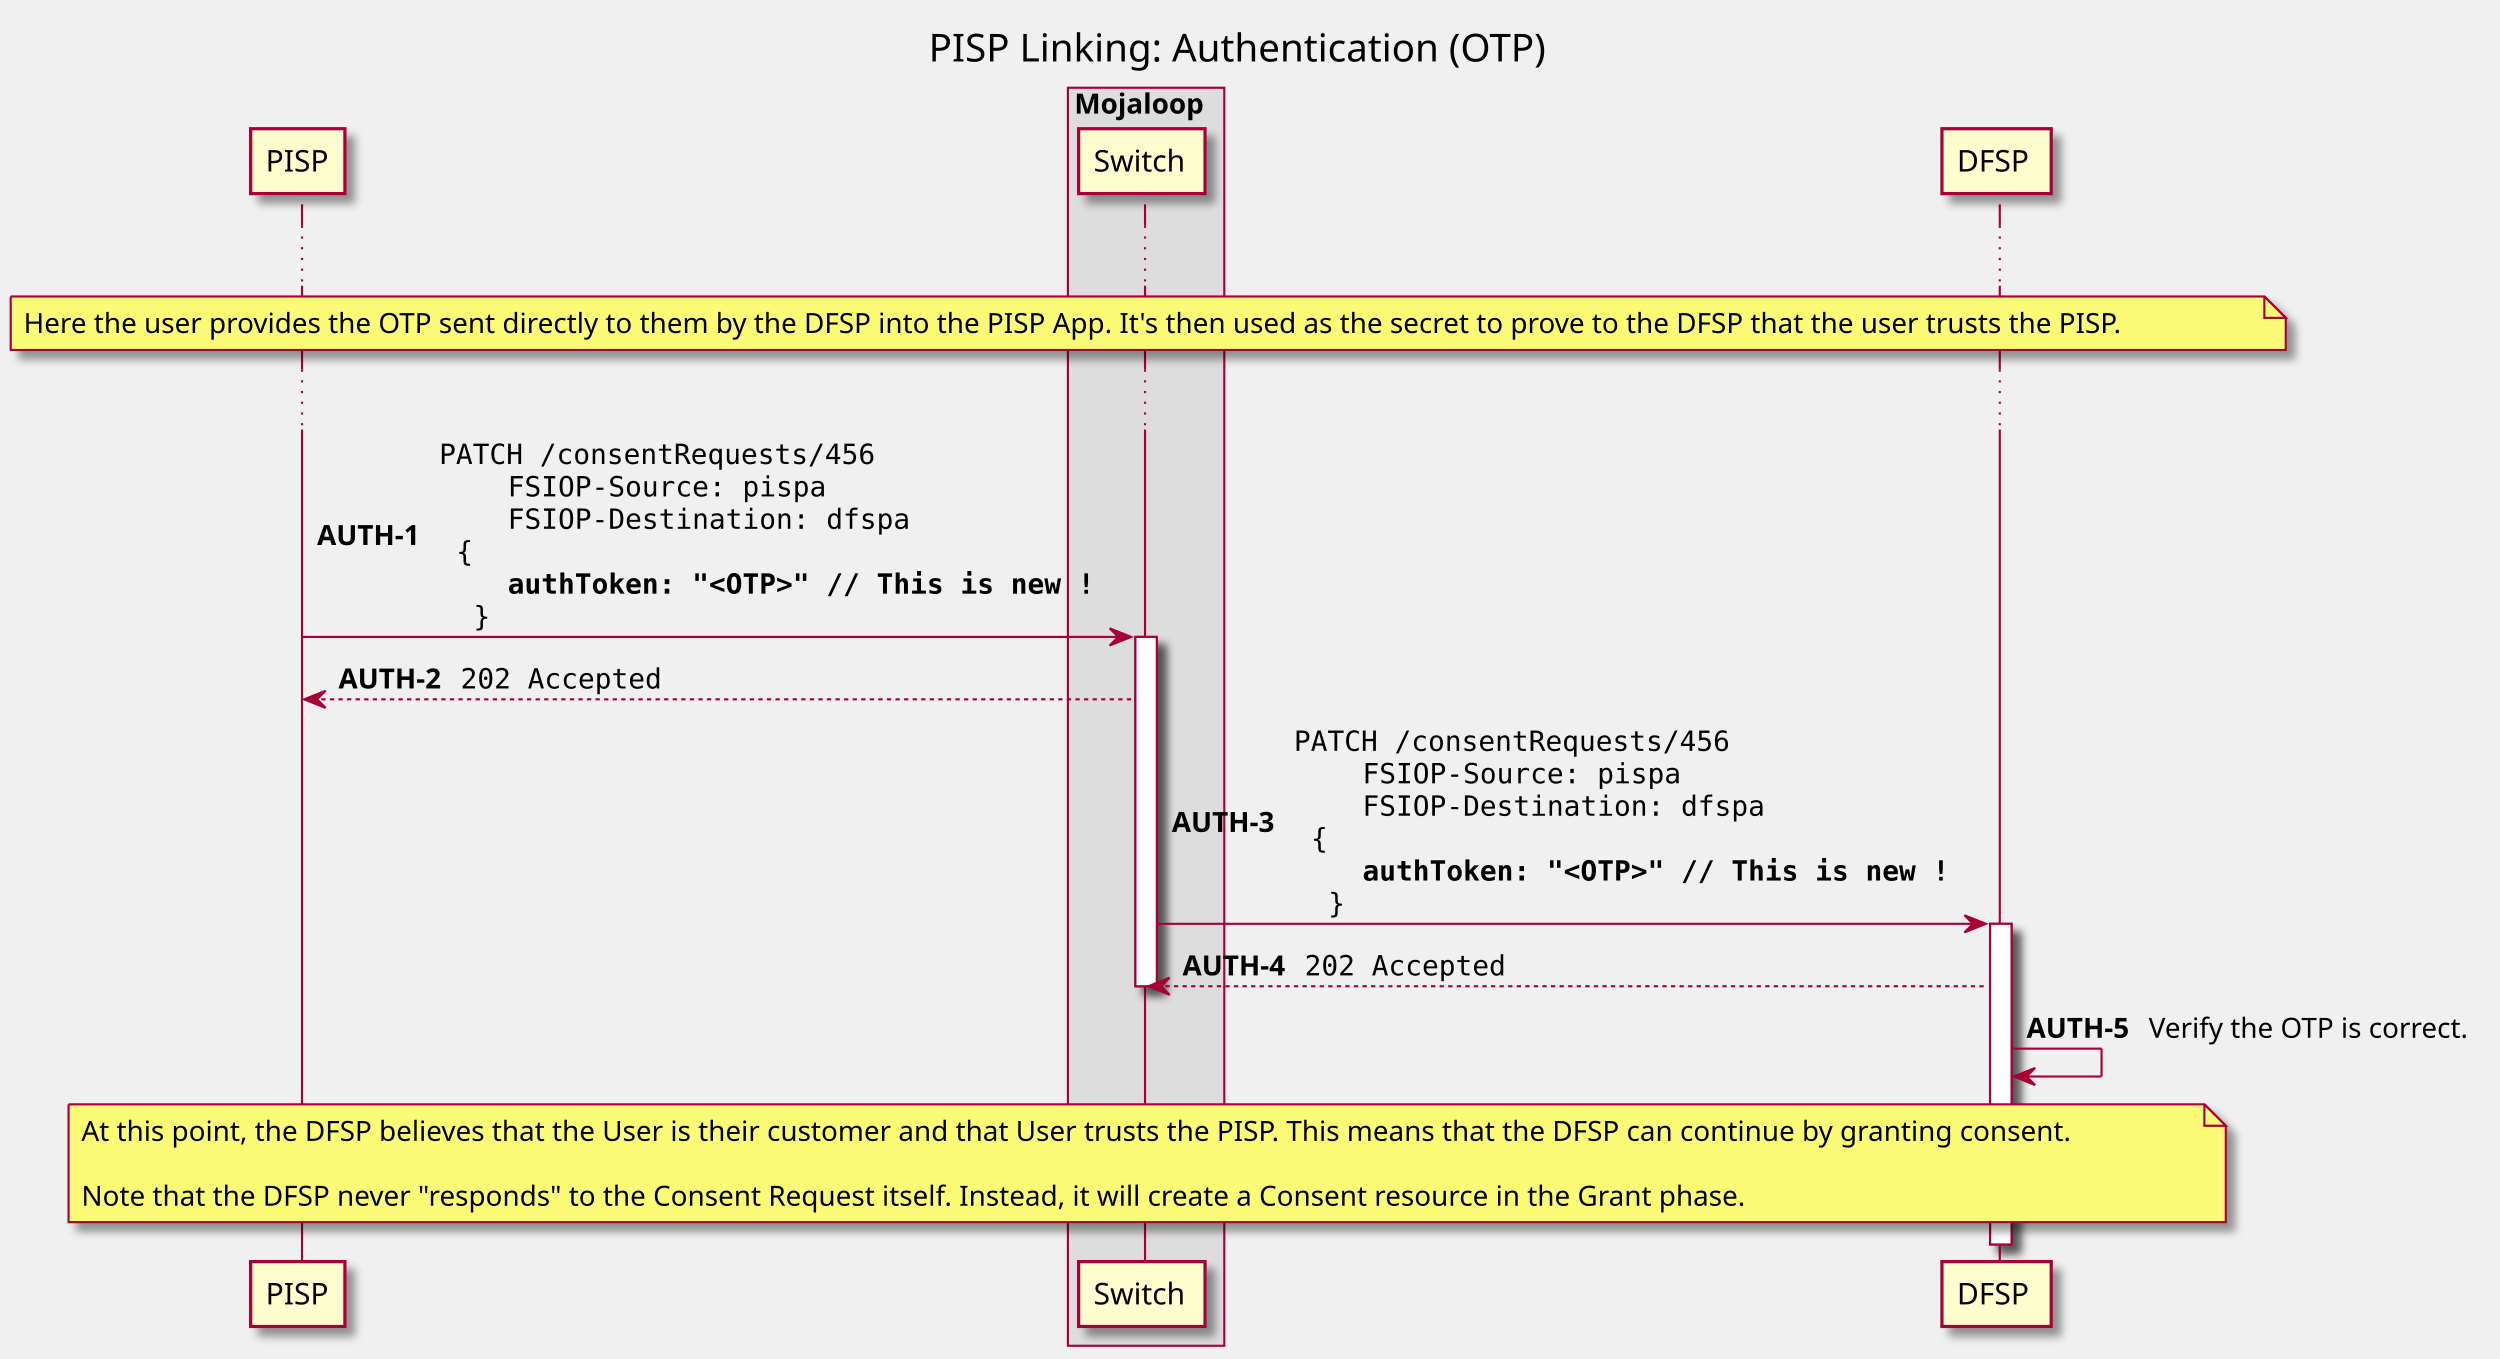
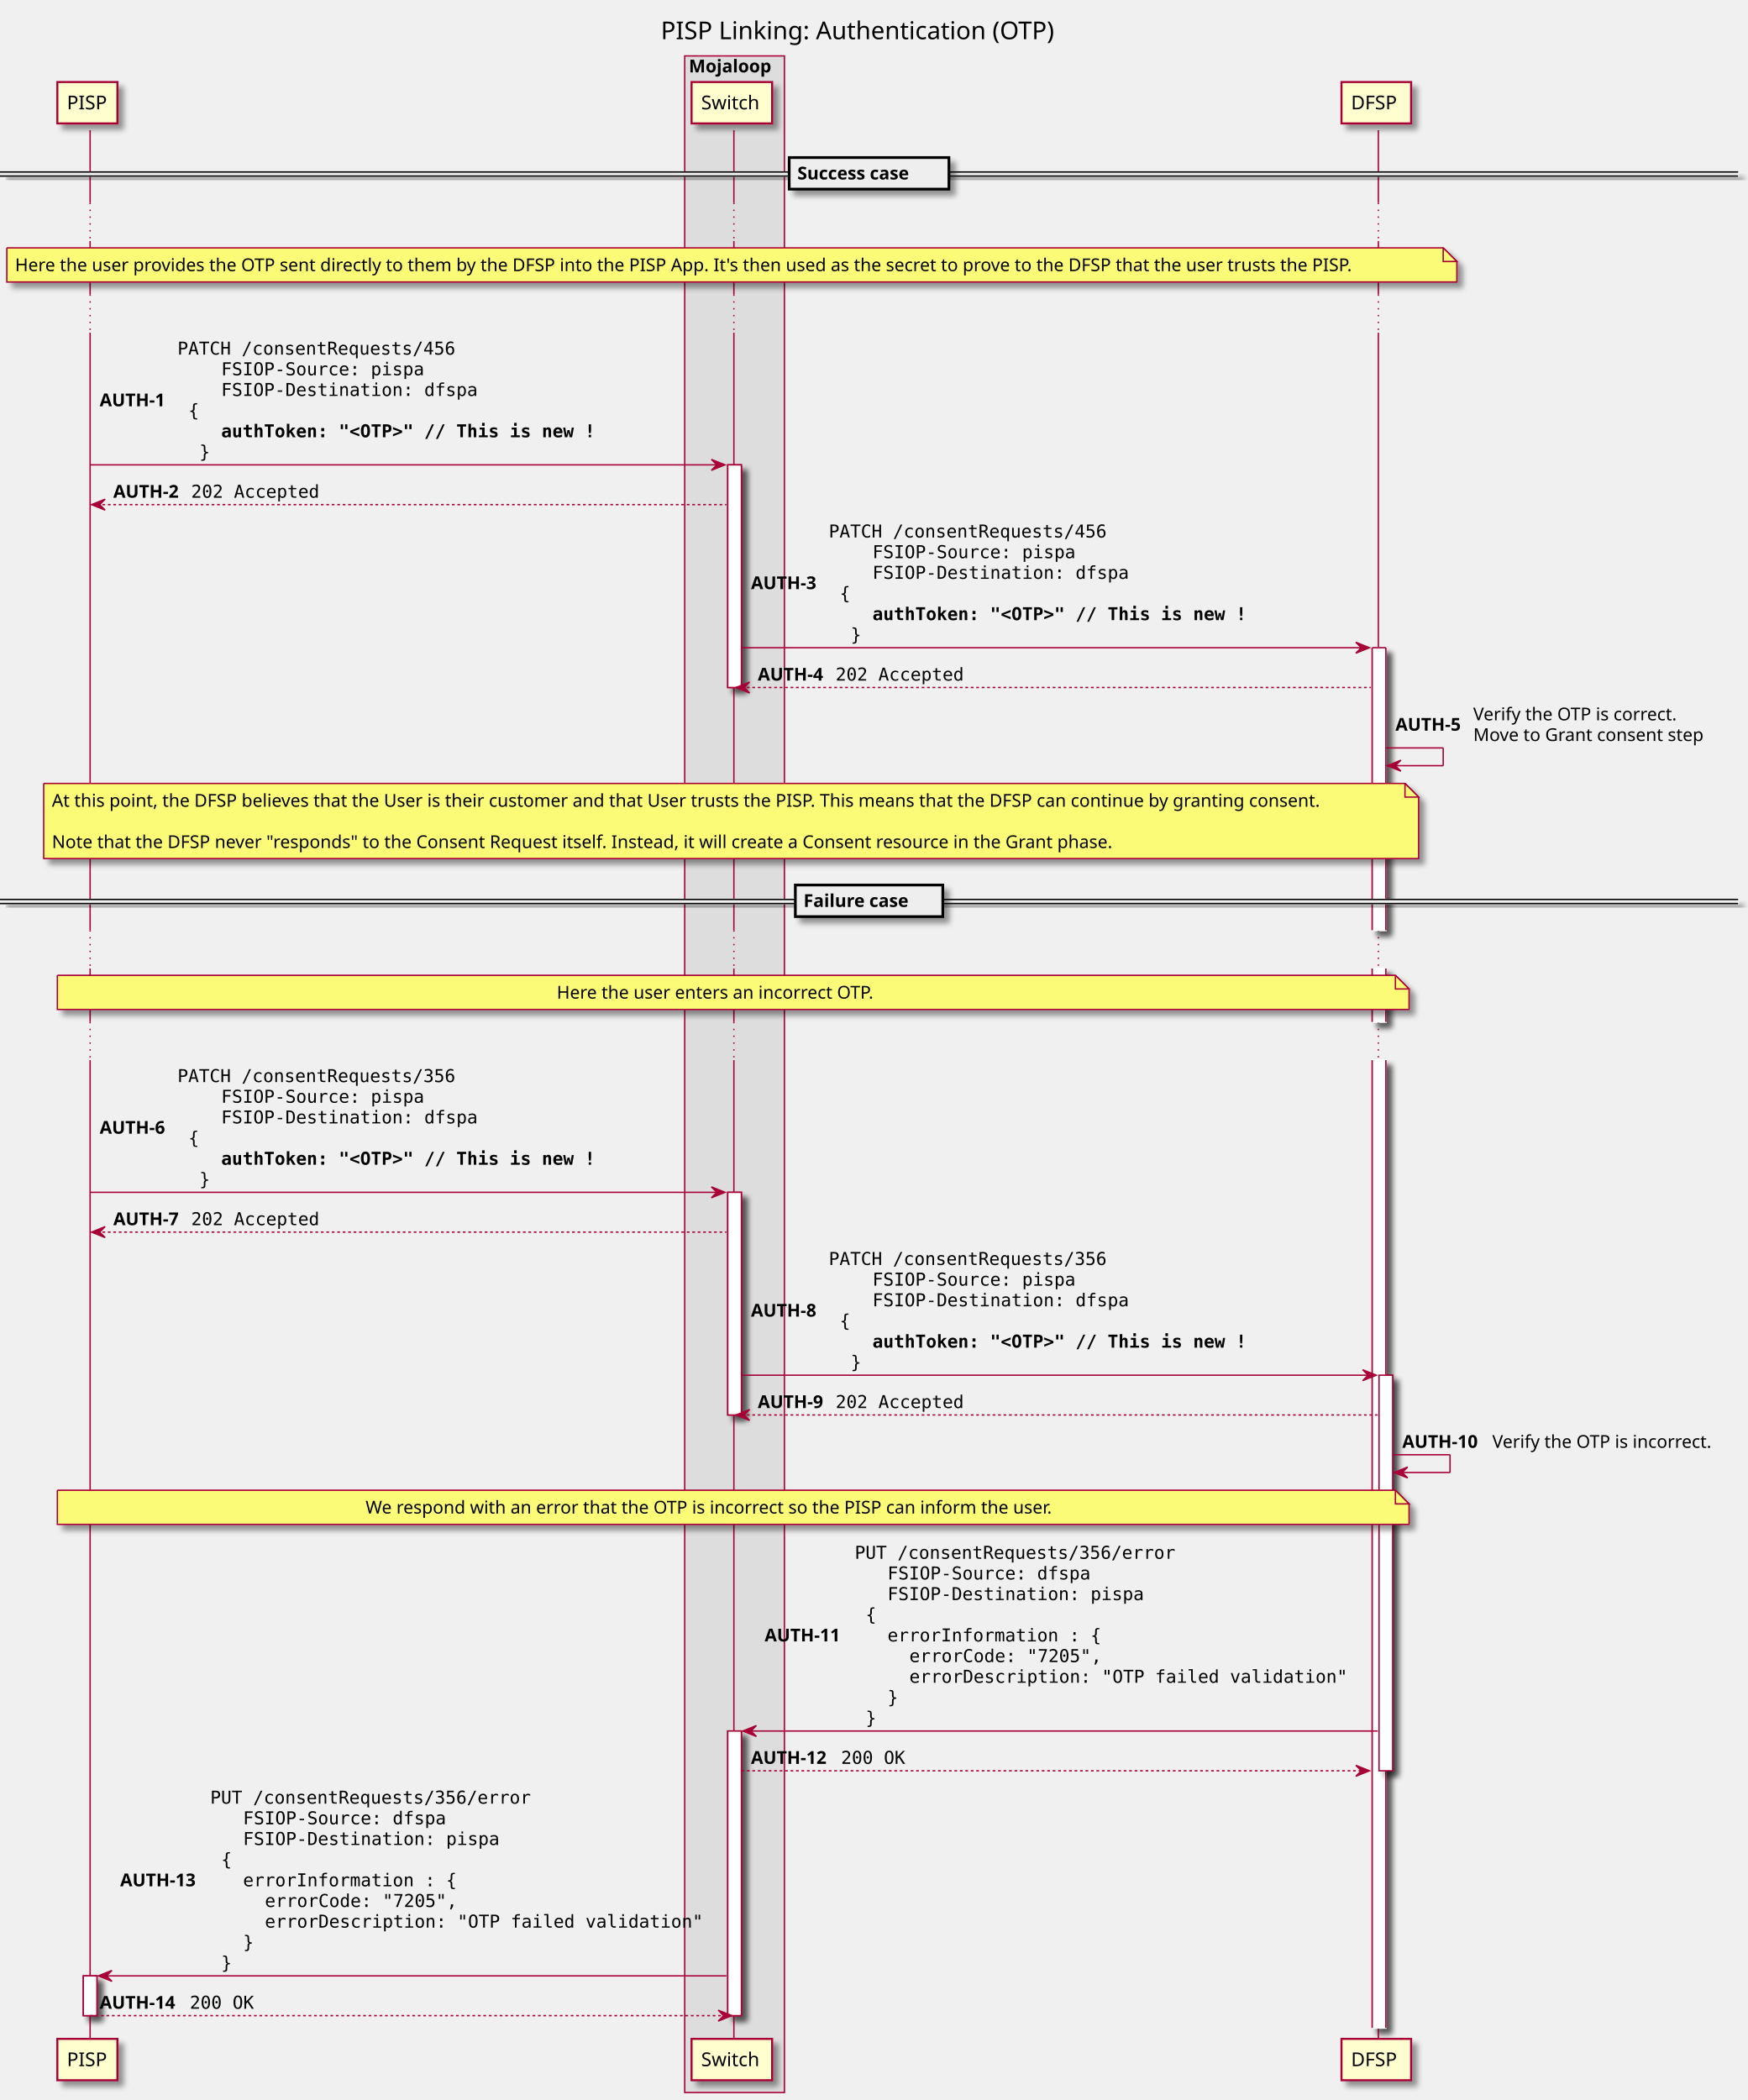
- <svg xmlns="http://www.w3.org/2000/svg" height="634" preserveAspectRatio="none" style="width:1167px;height:634px" width="1167">
+ <svg xmlns="http://www.w3.org/2000/svg" height="1538" preserveAspectRatio="none" style="width:1280px;height:1538px" width="1280">
  <defs>
    <filter height="300%" id="a" width="300%" x="-1" y="-1">
      <feGaussianBlur result="blurOut" stdDeviation="2" />
      <feColorMatrix in="blurOut" result="blurOut2" values="0 0 0 0 0 0 0 0 0 0 0 0 0 0 0 0 0 0 .4 0" />
      <feOffset dx="4" dy="4" in="blurOut2" result="blurOut3" />
      <feBlend in="SourceGraphic" in2="blurOut3" />
    </filter>
  </defs>
-   <text font-family="sans-serif" font-size="18" lengthAdjust="spacingAndGlyphs" textLength="305" x="433.5" y="28.708">
+   <text font-family="sans-serif" font-size="18" lengthAdjust="spacingAndGlyphs" textLength="305" x="484" y="28.708">
    PISP Linking: Authentication (OTP)
  </text>
-   <path fill="#DDD" stroke="#a80036" d="M498.5 40.953h73v587.25h-73z" />
-   <text font-family="sans-serif" font-size="13" font-weight="bold" lengthAdjust="spacingAndGlyphs" textLength="67" x="501.5" y="53.02">
+   <path fill="#DDD" stroke="#a80036" d="M501.5 40.953h73v1491.563h-73z" />
+   <text font-family="sans-serif" font-size="13" font-weight="bold" lengthAdjust="spacingAndGlyphs" textLength="67" x="504.5" y="53.02">
    Mojaloop
  </text>
-   <path fill="#FFF" filter="url(#a)" stroke="#a80036" d="M530 297.313h10v163.063h-10zM929 431.242h10v149.664h-10z" />
-   <path stroke="#a80036" d="M141 95.383v10" />
-   <path stroke="#a80036" stroke-dasharray="1,4" d="M141 105.383v28" />
-   <path stroke="#a80036" d="M141 133.383v39.133" />
-   <path stroke="#a80036" stroke-dasharray="1,4" d="M141 172.516v28" />
-   <path stroke="#a80036" d="M141 200.516v389.39M534.5 95.383v10" />
-   <path stroke="#a80036" stroke-dasharray="1,4" d="M534.5 105.383v28" />
-   <path stroke="#a80036" d="M534.5 133.383v39.133" />
-   <path stroke="#a80036" stroke-dasharray="1,4" d="M534.5 172.516v28" />
-   <path stroke="#a80036" d="M534.5 200.516v389.39M933.5 95.383v10" />
-   <path stroke="#a80036" stroke-dasharray="1,4" d="M933.5 105.383v28" />
-   <path stroke="#a80036" d="M933.5 133.383v39.133" />
-   <path stroke="#a80036" stroke-dasharray="1,4" d="M933.5 172.516v28" />
-   <path stroke="#a80036" d="M933.5 200.516v389.39" />
-   <path fill="#FEFECE" filter="url(#a)" stroke="#a80036" stroke-width="1.5" d="M117 60.086h44v30.297h-44z" />
-   <text font-family="sans-serif" font-size="14" lengthAdjust="spacingAndGlyphs" textLength="30" x="124" y="80.081">
+   <path fill="#FFF" filter="url(#a)" stroke="#a80036" d="M61 1447.086h10v29.133H61zM533 340.445h10v163.063h-10zM533 873.234h10v163.063h-10zM533 1267.758h10v208.461h-10z" />
+   <path fill="#FFF" filter="url(#a)" stroke="#fff" d="M1005 474.375h10v206.93h-10z" />
+   <path stroke="#a80036" d="M1005 474.375v206.93M1015 474.375v206.93M1005 474.375h10" />
+   <path fill="#FFF" filter="url(#a)" stroke="#fff" d="M1005 709.305h10v39.133h-10z" />
+   <path stroke="#a80036" d="M1005 709.305v39.133M1015 709.305v39.133" />
+   <path fill="#FFF" filter="url(#a)" stroke="#fff" d="M1005 776.438h10v708.781h-10z" />
+   <path stroke="#a80036" d="M1005 776.438v708.781M1015 776.438v708.781" />
+   <path fill="#FFF" filter="url(#a)" stroke="#a80036" d="M1010 1007.164h10v289.727h-10z" />
+   <path stroke="#a80036" d="M66 95.383v53.133" />
+   <path stroke="#a80036" stroke-dasharray="1,4" d="M66 148.516v28" />
+   <path stroke="#a80036" d="M66 176.516v39.132" />
+   <path stroke="#a80036" stroke-dasharray="1,4" d="M66 215.648v28" />
+   <path stroke="#a80036" d="M66 243.648v437.657" />
+   <path stroke="#a80036" stroke-dasharray="1,4" d="M66 681.305v28" />
+   <path stroke="#a80036" d="M66 709.305v39.133" />
+   <path stroke="#a80036" stroke-dasharray="1,4" d="M66 748.438v28" />
+   <path stroke="#a80036" d="M66 776.438v717.781M537.5 95.383v53.133" />
+   <path stroke="#a80036" stroke-dasharray="1,4" d="M537.5 148.516v28" />
+   <path stroke="#a80036" d="M537.5 176.516v39.132" />
+   <path stroke="#a80036" stroke-dasharray="1,4" d="M537.5 215.648v28" />
+   <path stroke="#a80036" d="M537.5 243.648v437.657" />
+   <path stroke="#a80036" stroke-dasharray="1,4" d="M537.5 681.305v28" />
+   <path stroke="#a80036" d="M537.5 709.305v39.133" />
+   <path stroke="#a80036" stroke-dasharray="1,4" d="M537.5 748.438v28" />
+   <path stroke="#a80036" d="M537.5 776.438v717.781M1009.5 95.383v53.133" />
+   <path stroke="#a80036" stroke-dasharray="1,4" d="M1009.5 148.516v28" />
+   <path stroke="#a80036" d="M1009.5 176.516v39.132" />
+   <path stroke="#a80036" stroke-dasharray="1,4" d="M1009.5 215.648v28" />
+   <path stroke="#a80036" d="M1009.5 243.648v437.657" />
+   <path stroke="#a80036" stroke-dasharray="1,4" d="M1009.5 681.305v28" />
+   <path stroke="#a80036" d="M1009.5 709.305v39.133" />
+   <path stroke="#a80036" stroke-dasharray="1,4" d="M1009.5 748.438v28" />
+   <path stroke="#a80036" d="M1009.5 776.438v717.781" />
+   <path fill="#FEFECE" filter="url(#a)" stroke="#a80036" stroke-width="1.5" d="M42 60.086h44v30.297H42z" />
+   <text font-family="sans-serif" font-size="14" lengthAdjust="spacingAndGlyphs" textLength="30" x="49" y="80.081">
    PISP
  </text>
-   <path fill="#FEFECE" filter="url(#a)" stroke="#a80036" stroke-width="1.5" d="M117 588.906h44v30.297h-44z" />
-   <text font-family="sans-serif" font-size="14" lengthAdjust="spacingAndGlyphs" textLength="30" x="124" y="608.901">
+   <path fill="#FEFECE" filter="url(#a)" stroke="#a80036" stroke-width="1.5" d="M42 1493.219h44v30.297H42z" />
+   <text font-family="sans-serif" font-size="14" lengthAdjust="spacingAndGlyphs" textLength="30" x="49" y="1513.214">
    PISP
  </text>
-   <path fill="#FEFECE" filter="url(#a)" stroke="#a80036" stroke-width="1.5" d="M503.5 60.086h59v30.297h-59z" />
-   <text font-family="sans-serif" font-size="14" lengthAdjust="spacingAndGlyphs" textLength="45" x="510.5" y="80.081">
+   <path fill="#FEFECE" filter="url(#a)" stroke="#a80036" stroke-width="1.5" d="M506.5 60.086h59v30.297h-59z" />
+   <text font-family="sans-serif" font-size="14" lengthAdjust="spacingAndGlyphs" textLength="45" x="513.5" y="80.081">
    Switch
  </text>
-   <path fill="#FEFECE" filter="url(#a)" stroke="#a80036" stroke-width="1.5" d="M503.5 588.906h59v30.297h-59z" />
-   <text font-family="sans-serif" font-size="14" lengthAdjust="spacingAndGlyphs" textLength="45" x="510.5" y="608.901">
+   <path fill="#FEFECE" filter="url(#a)" stroke="#a80036" stroke-width="1.5" d="M506.5 1493.219h59v30.297h-59z" />
+   <text font-family="sans-serif" font-size="14" lengthAdjust="spacingAndGlyphs" textLength="45" x="513.5" y="1513.214">
    Switch
  </text>
-   <path fill="#FEFECE" filter="url(#a)" stroke="#a80036" stroke-width="1.5" d="M906.5 60.086h51v30.297h-51z" />
-   <text font-family="sans-serif" font-size="14" lengthAdjust="spacingAndGlyphs" textLength="37" x="913.5" y="80.081">
+   <path fill="#FEFECE" filter="url(#a)" stroke="#a80036" stroke-width="1.5" d="M982.5 60.086h51v30.297h-51z" />
+   <text font-family="sans-serif" font-size="14" lengthAdjust="spacingAndGlyphs" textLength="37" x="989.5" y="80.081">
    DFSP
  </text>
-   <path fill="#FEFECE" filter="url(#a)" stroke="#a80036" stroke-width="1.5" d="M906.5 588.906h51v30.297h-51z" />
-   <text font-family="sans-serif" font-size="14" lengthAdjust="spacingAndGlyphs" textLength="37" x="913.5" y="608.901">
+   <path fill="#FEFECE" filter="url(#a)" stroke="#a80036" stroke-width="1.5" d="M982.5 1493.219h51v30.297h-51z" />
+   <text font-family="sans-serif" font-size="14" lengthAdjust="spacingAndGlyphs" textLength="37" x="989.5" y="1513.214">
    DFSP
  </text>
-   <path fill="#FFF" filter="url(#a)" stroke="#a80036" d="M530 297.313h10v163.063h-10zM929 431.242h10v149.664h-10z" />
-   <path d="M5 138.383v25h1062v-15l-10-10H5" fill="#FBFB77" filter="url(#a)" stroke="#a80036" />
-   <path d="M1057 138.383v10h10l-10-10" fill="#FBFB77" stroke="#a80036" />
-   <text font-family="sans-serif" font-size="13" lengthAdjust="spacingAndGlyphs" textLength="1041" x="11" y="155.45">
+   <path fill="#FFF" filter="url(#a)" stroke="#a80036" d="M61 1447.086h10v29.133H61zM533 340.445h10v163.063h-10zM533 873.234h10v163.063h-10zM533 1267.758h10v208.461h-10z" />
+   <path fill="#FFF" filter="url(#a)" stroke="#fff" d="M1005 474.375h10v206.93h-10z" />
+   <path stroke="#a80036" d="M1005 474.375v206.93M1015 474.375v206.93M1005 474.375h10" />
+   <path fill="#FFF" filter="url(#a)" stroke="#fff" d="M1005 709.305h10v39.133h-10z" />
+   <path stroke="#a80036" d="M1005 709.305v39.133M1015 709.305v39.133" />
+   <path fill="#FFF" filter="url(#a)" stroke="#fff" d="M1005 776.438h10v708.781h-10z" />
+   <path stroke="#a80036" d="M1005 776.438v708.781M1015 776.438v708.781" />
+   <path fill="#FFF" filter="url(#a)" stroke="#a80036" d="M1010 1007.164h10v289.727h-10z" />
+   <path fill="#EEE" filter="url(#a)" stroke="#eee" d="M0 125.949h1273v3H0z" />
+   <path stroke="#000" d="M0 125.949h1273M0 128.949h1273" />
+   <path fill="#EEE" filter="url(#a)" stroke="#000" stroke-width="2" d="M578 115.383h117v23.133H578z" />
+   <text font-family="sans-serif" font-size="13" font-weight="bold" lengthAdjust="spacingAndGlyphs" textLength="98" x="584" y="131.45">
+     Success case
+   </text>
+   <path d="M5 181.516v25h1062v-15l-10-10H5" fill="#FBFB77" filter="url(#a)" stroke="#a80036" />
+   <path d="M1057 181.516v10h10l-10-10" fill="#FBFB77" stroke="#a80036" />
+   <text font-family="sans-serif" font-size="13" lengthAdjust="spacingAndGlyphs" textLength="1041" x="11" y="198.583">
    Here the user provides the OTP sent directly to them by the DFSP into the PISP App. It's then used as the secret to prove to the DFSP that the user trusts the PISP.
  </text>
-   <path fill="#A80036" stroke="#a80036" d="M518 293.313l10 4-10 4 4-4z" />
-   <path stroke="#a80036" d="M141 297.313h383" />
-   <text font-family="sans-serif" font-size="13" font-weight="bold" lengthAdjust="spacingAndGlyphs" textLength="53" x="148" y="254.415">
+   <path fill="#A80036" stroke="#a80036" d="M521 336.445l10 4-10 4 4-4z" />
+   <path stroke="#a80036" d="M66 340.445h461" />
+   <text font-family="sans-serif" font-size="13" font-weight="bold" lengthAdjust="spacingAndGlyphs" textLength="53" x="73" y="297.547">
    AUTH-1
  </text>
-   <text font-family="monospace" font-size="13" lengthAdjust="spacingAndGlyphs" textLength="208" x="205" y="216.583">
+   <text font-family="monospace" font-size="13" lengthAdjust="spacingAndGlyphs" textLength="208" x="130" y="259.715">
    PATCH /consentRequests/456
  </text>
-   <text font-family="monospace" font-size="13" lengthAdjust="spacingAndGlyphs" textLength="152" x="237" y="231.715">
+   <text font-family="monospace" font-size="13" lengthAdjust="spacingAndGlyphs" textLength="152" x="162" y="274.848">
    FSIOP-Source: pispa
  </text>
-   <text font-family="monospace" font-size="13" lengthAdjust="spacingAndGlyphs" textLength="192" x="237" y="246.848">
+   <text font-family="monospace" font-size="13" lengthAdjust="spacingAndGlyphs" textLength="192" x="162" y="289.981">
    FSIOP-Destination: dfspa
  </text>
-   <text font-family="monospace" font-size="13" lengthAdjust="spacingAndGlyphs" textLength="8" x="213" y="261.981">
-     {
-   </text>
-   <text font-family="monospace" font-size="13" font-weight="bold" lengthAdjust="spacingAndGlyphs" textLength="280" x="237" y="277.114">
+   <text font-family="monospace" font-size="13" lengthAdjust="spacingAndGlyphs" textLength="8" x="138" y="305.114">
+     {
+   </text>
+   <text font-family="monospace" font-size="13" font-weight="bold" lengthAdjust="spacingAndGlyphs" textLength="280" x="162" y="320.247">
    authToken: "&lt;OTP&gt;" // This is new !
  </text>
-   <text font-family="monospace" font-size="13" lengthAdjust="spacingAndGlyphs" textLength="8" x="221" y="292.247">
-     }
-   </text>
-   <path fill="#A80036" stroke="#a80036" d="M152 322.445l-10 4 10 4-4-4z" />
-   <path stroke="#a80036" stroke-dasharray="2,2" d="M146 326.445h383" />
-   <text font-family="sans-serif" font-size="13" font-weight="bold" lengthAdjust="spacingAndGlyphs" textLength="53" x="158" y="321.379">
+   <text font-family="monospace" font-size="13" lengthAdjust="spacingAndGlyphs" textLength="8" x="146" y="335.379">
+     }
+   </text>
+   <path fill="#A80036" stroke="#a80036" d="M77 365.578l-10 4 10 4-4-4z" />
+   <path stroke="#a80036" stroke-dasharray="2,2" d="M71 369.578h461" />
+   <text font-family="sans-serif" font-size="13" font-weight="bold" lengthAdjust="spacingAndGlyphs" textLength="53" x="83" y="364.512">
    AUTH-2
  </text>
-   <text font-family="monospace" font-size="13" lengthAdjust="spacingAndGlyphs" textLength="96" x="215" y="321.379">
+   <text font-family="monospace" font-size="13" lengthAdjust="spacingAndGlyphs" textLength="96" x="140" y="364.512">
    202 Accepted
  </text>
-   <path fill="#A80036" stroke="#a80036" d="M917 427.242l10 4-10 4 4-4z" />
-   <path stroke="#a80036" d="M540 431.242h383" />
-   <text font-family="sans-serif" font-size="13" font-weight="bold" lengthAdjust="spacingAndGlyphs" textLength="53" x="547" y="388.344">
+   <path fill="#A80036" stroke="#a80036" d="M993 470.375l10 4-10 4 4-4z" />
+   <path stroke="#a80036" d="M543 474.375h456" />
+   <text font-family="sans-serif" font-size="13" font-weight="bold" lengthAdjust="spacingAndGlyphs" textLength="53" x="550" y="431.477">
    AUTH-3
  </text>
-   <text font-family="monospace" font-size="13" lengthAdjust="spacingAndGlyphs" textLength="208" x="604" y="350.512">
+   <text font-family="monospace" font-size="13" lengthAdjust="spacingAndGlyphs" textLength="208" x="607" y="393.645">
    PATCH /consentRequests/456
  </text>
-   <text font-family="monospace" font-size="13" lengthAdjust="spacingAndGlyphs" textLength="152" x="636" y="365.645">
+   <text font-family="monospace" font-size="13" lengthAdjust="spacingAndGlyphs" textLength="152" x="639" y="408.778">
    FSIOP-Source: pispa
  </text>
-   <text font-family="monospace" font-size="13" lengthAdjust="spacingAndGlyphs" textLength="192" x="636" y="380.778">
+   <text font-family="monospace" font-size="13" lengthAdjust="spacingAndGlyphs" textLength="192" x="639" y="423.911">
    FSIOP-Destination: dfspa
  </text>
-   <text font-family="monospace" font-size="13" lengthAdjust="spacingAndGlyphs" textLength="8" x="612" y="395.911">
-     {
-   </text>
-   <text font-family="monospace" font-size="13" font-weight="bold" lengthAdjust="spacingAndGlyphs" textLength="280" x="636" y="411.043">
+   <text font-family="monospace" font-size="13" lengthAdjust="spacingAndGlyphs" textLength="8" x="615" y="439.043">
+     {
+   </text>
+   <text font-family="monospace" font-size="13" font-weight="bold" lengthAdjust="spacingAndGlyphs" textLength="280" x="639" y="454.176">
    authToken: "&lt;OTP&gt;" // This is new !
  </text>
-   <text font-family="monospace" font-size="13" lengthAdjust="spacingAndGlyphs" textLength="8" x="620" y="426.176">
-     }
-   </text>
-   <path fill="#A80036" stroke="#a80036" d="M546 456.375l-10 4 10 4-4-4z" />
-   <path stroke="#a80036" stroke-dasharray="2,2" d="M540 460.375h388" />
-   <text font-family="sans-serif" font-size="13" font-weight="bold" lengthAdjust="spacingAndGlyphs" textLength="53" x="552" y="455.309">
+   <text font-family="monospace" font-size="13" lengthAdjust="spacingAndGlyphs" textLength="8" x="623" y="469.309">
+     }
+   </text>
+   <path fill="#A80036" stroke="#a80036" d="M549 499.508l-10 4 10 4-4-4z" />
+   <path stroke="#a80036" stroke-dasharray="2,2" d="M543 503.508h461" />
+   <text font-family="sans-serif" font-size="13" font-weight="bold" lengthAdjust="spacingAndGlyphs" textLength="53" x="555" y="498.442">
    AUTH-4
  </text>
-   <text font-family="monospace" font-size="13" lengthAdjust="spacingAndGlyphs" textLength="96" x="609" y="455.309">
+   <text font-family="monospace" font-size="13" lengthAdjust="spacingAndGlyphs" textLength="96" x="612" y="498.442">
    202 Accepted
  </text>
-   <path stroke="#a80036" d="M939 489.508h42M981 489.508v13M940 502.508h41" />
-   <path fill="#A80036" stroke="#a80036" d="M950 498.508l-10 4 10 4-4-4z" />
-   <text font-family="sans-serif" font-size="13" font-weight="bold" lengthAdjust="spacingAndGlyphs" textLength="53" x="946" y="484.442">
+   <path stroke="#a80036" d="M1015 547.773h42M1057 547.773v13M1016 560.773h41" />
+   <path fill="#A80036" stroke="#a80036" d="M1026 556.773l-10 4 10 4-4-4z" />
+   <text font-family="sans-serif" font-size="13" font-weight="bold" lengthAdjust="spacingAndGlyphs" textLength="53" x="1022" y="535.141">
    AUTH-5
  </text>
-   <text font-family="sans-serif" font-size="13" lengthAdjust="spacingAndGlyphs" textLength="157" x="1003" y="484.442">
+   <text font-family="sans-serif" font-size="13" lengthAdjust="spacingAndGlyphs" textLength="157" x="1079" y="527.575">
    Verify the OTP is correct.
  </text>
-   <path d="M32 515.508v55h1007v-45l-10-10H32" fill="#FBFB77" filter="url(#a)" stroke="#a80036" />
-   <path d="M1029 515.508v10h10l-10-10" fill="#FBFB77" stroke="#a80036" />
-   <text font-family="sans-serif" font-size="13" lengthAdjust="spacingAndGlyphs" textLength="986" x="38" y="532.575">
+   <text font-family="sans-serif" font-size="13" lengthAdjust="spacingAndGlyphs" textLength="178" x="1079" y="542.707">
+     Move to Grant consent step
+   </text>
+   <path d="M32 573.773v55h1007v-45l-10-10H32" fill="#FBFB77" filter="url(#a)" stroke="#a80036" />
+   <path d="M1029 573.773v10h10l-10-10" fill="#FBFB77" stroke="#a80036" />
+   <text font-family="sans-serif" font-size="13" lengthAdjust="spacingAndGlyphs" textLength="986" x="38" y="590.84">
    At this point, the DFSP believes that the User is their customer and that User trusts the PISP. This means that the DFSP can continue by granting consent.
  </text>
-   <text font-family="sans-serif" font-size="13" lengthAdjust="spacingAndGlyphs" textLength="820" x="38" y="562.84">
+   <text font-family="sans-serif" font-size="13" lengthAdjust="spacingAndGlyphs" textLength="820" x="38" y="621.106">
    Note that the DFSP never "responds" to the Consent Request itself. Instead, it will create a Consent resource in the Grant phase.
  </text>
+   <path fill="#EEE" filter="url(#a)" stroke="#eee" d="M0 658.738h1273v3H0z" />
+   <path stroke="#000" d="M0 658.738h1273M0 661.738h1273" />
+   <path fill="#EEE" filter="url(#a)" stroke="#000" stroke-width="2" d="M582.5 648.172h108v23.133h-108z" />
+   <text font-family="sans-serif" font-size="13" font-weight="bold" lengthAdjust="spacingAndGlyphs" textLength="89" x="588.5" y="664.239">
+     Failure case
+   </text>
+   <path d="M42 714.305v25h990v-15l-10-10H42" fill="#FBFB77" filter="url(#a)" stroke="#a80036" />
+   <path d="M1022 714.305v10h10l-10-10" fill="#FBFB77" stroke="#a80036" />
+   <text font-family="sans-serif" font-size="13" lengthAdjust="spacingAndGlyphs" textLength="246" x="407.75" y="731.372">
+     Here the user enters an incorrect OTP.
+   </text>
+   <path fill="#A80036" stroke="#a80036" d="M521 869.234l10 4-10 4 4-4z" />
+   <path stroke="#a80036" d="M66 873.234h461" />
+   <text font-family="sans-serif" font-size="13" font-weight="bold" lengthAdjust="spacingAndGlyphs" textLength="53" x="73" y="830.336">
+     AUTH-6
+   </text>
+   <text font-family="monospace" font-size="13" lengthAdjust="spacingAndGlyphs" textLength="208" x="130" y="792.504">
+     PATCH /consentRequests/356
+   </text>
+   <text font-family="monospace" font-size="13" lengthAdjust="spacingAndGlyphs" textLength="152" x="162" y="807.637">
+     FSIOP-Source: pispa
+   </text>
+   <text font-family="monospace" font-size="13" lengthAdjust="spacingAndGlyphs" textLength="192" x="162" y="822.77">
+     FSIOP-Destination: dfspa
+   </text>
+   <text font-family="monospace" font-size="13" lengthAdjust="spacingAndGlyphs" textLength="8" x="138" y="837.903">
+     {
+   </text>
+   <text font-family="monospace" font-size="13" font-weight="bold" lengthAdjust="spacingAndGlyphs" textLength="280" x="162" y="853.036">
+     authToken: "&lt;OTP&gt;" // This is new !
+   </text>
+   <text font-family="monospace" font-size="13" lengthAdjust="spacingAndGlyphs" textLength="8" x="146" y="868.168">
+     }
+   </text>
+   <path fill="#A80036" stroke="#a80036" d="M77 898.367l-10 4 10 4-4-4z" />
+   <path stroke="#a80036" stroke-dasharray="2,2" d="M71 902.367h461" />
+   <text font-family="sans-serif" font-size="13" font-weight="bold" lengthAdjust="spacingAndGlyphs" textLength="53" x="83" y="897.301">
+     AUTH-7
+   </text>
+   <text font-family="monospace" font-size="13" lengthAdjust="spacingAndGlyphs" textLength="96" x="140" y="897.301">
+     202 Accepted
+   </text>
+   <path fill="#A80036" stroke="#a80036" d="M998 1003.164l10 4-10 4 4-4z" />
+   <path stroke="#a80036" d="M543 1007.164h461" />
+   <text font-family="sans-serif" font-size="13" font-weight="bold" lengthAdjust="spacingAndGlyphs" textLength="53" x="550" y="964.266">
+     AUTH-8
+   </text>
+   <text font-family="monospace" font-size="13" lengthAdjust="spacingAndGlyphs" textLength="208" x="607" y="926.434">
+     PATCH /consentRequests/356
+   </text>
+   <text font-family="monospace" font-size="13" lengthAdjust="spacingAndGlyphs" textLength="152" x="639" y="941.567">
+     FSIOP-Source: pispa
+   </text>
+   <text font-family="monospace" font-size="13" lengthAdjust="spacingAndGlyphs" textLength="192" x="639" y="956.7">
+     FSIOP-Destination: dfspa
+   </text>
+   <text font-family="monospace" font-size="13" lengthAdjust="spacingAndGlyphs" textLength="8" x="615" y="971.832">
+     {
+   </text>
+   <text font-family="monospace" font-size="13" font-weight="bold" lengthAdjust="spacingAndGlyphs" textLength="280" x="639" y="986.965">
+     authToken: "&lt;OTP&gt;" // This is new !
+   </text>
+   <text font-family="monospace" font-size="13" lengthAdjust="spacingAndGlyphs" textLength="8" x="623" y="1002.098">
+     }
+   </text>
+   <path fill="#A80036" stroke="#a80036" d="M549 1032.297l-10 4 10 4-4-4z" />
+   <path stroke="#a80036" stroke-dasharray="2,2" d="M543 1036.297h466" />
+   <text font-family="sans-serif" font-size="13" font-weight="bold" lengthAdjust="spacingAndGlyphs" textLength="53" x="555" y="1031.231">
+     AUTH-9
+   </text>
+   <text font-family="monospace" font-size="13" lengthAdjust="spacingAndGlyphs" textLength="96" x="612" y="1031.231">
+     202 Accepted
+   </text>
+   <path stroke="#a80036" d="M1020 1065.43h42M1062 1065.43v13M1021 1078.43h41" />
+   <path fill="#A80036" stroke="#a80036" d="M1031 1074.43l-10 4 10 4-4-4z" />
+   <text font-family="sans-serif" font-size="13" font-weight="bold" lengthAdjust="spacingAndGlyphs" textLength="62" x="1027" y="1060.364">
+     AUTH-10
+   </text>
+   <text font-family="sans-serif" font-size="13" lengthAdjust="spacingAndGlyphs" textLength="168" x="1093" y="1060.364">
+     Verify the OTP is incorrect.
+   </text>
+   <path d="M42 1091.43v25h990v-15l-10-10H42" fill="#FBFB77" filter="url(#a)" stroke="#a80036" />
+   <path d="M1022 1091.43v10h10l-10-10" fill="#FBFB77" stroke="#a80036" />
+   <text font-family="sans-serif" font-size="13" lengthAdjust="spacingAndGlyphs" textLength="526" x="267.75" y="1108.497">
+     We respond with an error that the OTP is incorrect so the PISP can inform the user.
+   </text>
+   <path fill="#A80036" stroke="#a80036" d="M554 1263.758l-10 4 10 4-4-4z" />
+   <path stroke="#a80036" d="M548 1267.758h461" />
+   <text font-family="sans-serif" font-size="13" font-weight="bold" lengthAdjust="spacingAndGlyphs" textLength="62" x="560" y="1202.161">
+     AUTH-11
+   </text>
+   <text font-family="monospace" font-size="13" lengthAdjust="spacingAndGlyphs" textLength="240" x="626" y="1141.629">
+     PUT /consentRequests/356/error
+   </text>
+   <text font-family="monospace" font-size="13" lengthAdjust="spacingAndGlyphs" textLength="152" x="650" y="1156.762">
+     FSIOP-Source: dfspa
+   </text>
+   <text font-family="monospace" font-size="13" lengthAdjust="spacingAndGlyphs" textLength="192" x="650" y="1171.895">
+     FSIOP-Destination: pispa
+   </text>
+   <text font-family="monospace" font-size="13" lengthAdjust="spacingAndGlyphs" textLength="8" x="634" y="1187.028">
+     {
+   </text>
+   <text font-family="monospace" font-size="13" lengthAdjust="spacingAndGlyphs" textLength="160" x="650" y="1202.161">
+     errorInformation : {
+   </text>
+   <text font-family="monospace" font-size="13" lengthAdjust="spacingAndGlyphs" textLength="144" x="666" y="1217.293">
+     errorCode: "7205",
+   </text>
+   <text font-family="monospace" font-size="13" lengthAdjust="spacingAndGlyphs" textLength="328" x="666" y="1232.426">
+     errorDescription: "OTP failed validation"
+   </text>
+   <text font-family="monospace" font-size="13" lengthAdjust="spacingAndGlyphs" textLength="8" x="650" y="1247.559">
+     }
+   </text>
+   <text font-family="monospace" font-size="13" lengthAdjust="spacingAndGlyphs" textLength="8" x="634" y="1262.692">
+     }
+   </text>
+   <path fill="#A80036" stroke="#a80036" d="M993 1292.89l10 4-10 4 4-4z" />
+   <path stroke="#a80036" stroke-dasharray="2,2" d="M543 1296.891h456" />
+   <text font-family="sans-serif" font-size="13" font-weight="bold" lengthAdjust="spacingAndGlyphs" textLength="62" x="550" y="1291.825">
+     AUTH-12
+   </text>
+   <text font-family="monospace" font-size="13" lengthAdjust="spacingAndGlyphs" textLength="48" x="616" y="1291.825">
+     200 OK
+   </text>
+   <path fill="#A80036" stroke="#a80036" d="M82 1443.086l-10 4 10 4-4-4z" />
+   <path stroke="#a80036" d="M76 1447.086h456" />
+   <text font-family="sans-serif" font-size="13" font-weight="bold" lengthAdjust="spacingAndGlyphs" textLength="62" x="88" y="1381.489">
+     AUTH-13
+   </text>
+   <text font-family="monospace" font-size="13" lengthAdjust="spacingAndGlyphs" textLength="240" x="154" y="1320.957">
+     PUT /consentRequests/356/error
+   </text>
+   <text font-family="monospace" font-size="13" lengthAdjust="spacingAndGlyphs" textLength="152" x="178" y="1336.09">
+     FSIOP-Source: dfspa
+   </text>
+   <text font-family="monospace" font-size="13" lengthAdjust="spacingAndGlyphs" textLength="192" x="178" y="1351.223">
+     FSIOP-Destination: pispa
+   </text>
+   <text font-family="monospace" font-size="13" lengthAdjust="spacingAndGlyphs" textLength="8" x="162" y="1366.356">
+     {
+   </text>
+   <text font-family="monospace" font-size="13" lengthAdjust="spacingAndGlyphs" textLength="160" x="178" y="1381.489">
+     errorInformation : {
+   </text>
+   <text font-family="monospace" font-size="13" lengthAdjust="spacingAndGlyphs" textLength="144" x="194" y="1396.622">
+     errorCode: "7205",
+   </text>
+   <text font-family="monospace" font-size="13" lengthAdjust="spacingAndGlyphs" textLength="328" x="194" y="1411.754">
+     errorDescription: "OTP failed validation"
+   </text>
+   <text font-family="monospace" font-size="13" lengthAdjust="spacingAndGlyphs" textLength="8" x="178" y="1426.887">
+     }
+   </text>
+   <text font-family="monospace" font-size="13" lengthAdjust="spacingAndGlyphs" textLength="8" x="162" y="1442.02">
+     }
+   </text>
+   <path fill="#A80036" stroke="#a80036" d="M526 1472.219l10 4-10 4 4-4z" />
+   <path stroke="#a80036" stroke-dasharray="2,2" d="M66 1476.219h466" />
+   <text font-family="sans-serif" font-size="13" font-weight="bold" lengthAdjust="spacingAndGlyphs" textLength="62" x="73" y="1471.153">
+     AUTH-14
+   </text>
+   <text font-family="monospace" font-size="13" lengthAdjust="spacingAndGlyphs" textLength="48" x="139" y="1471.153">
+     200 OK
+   </text>
</svg>
